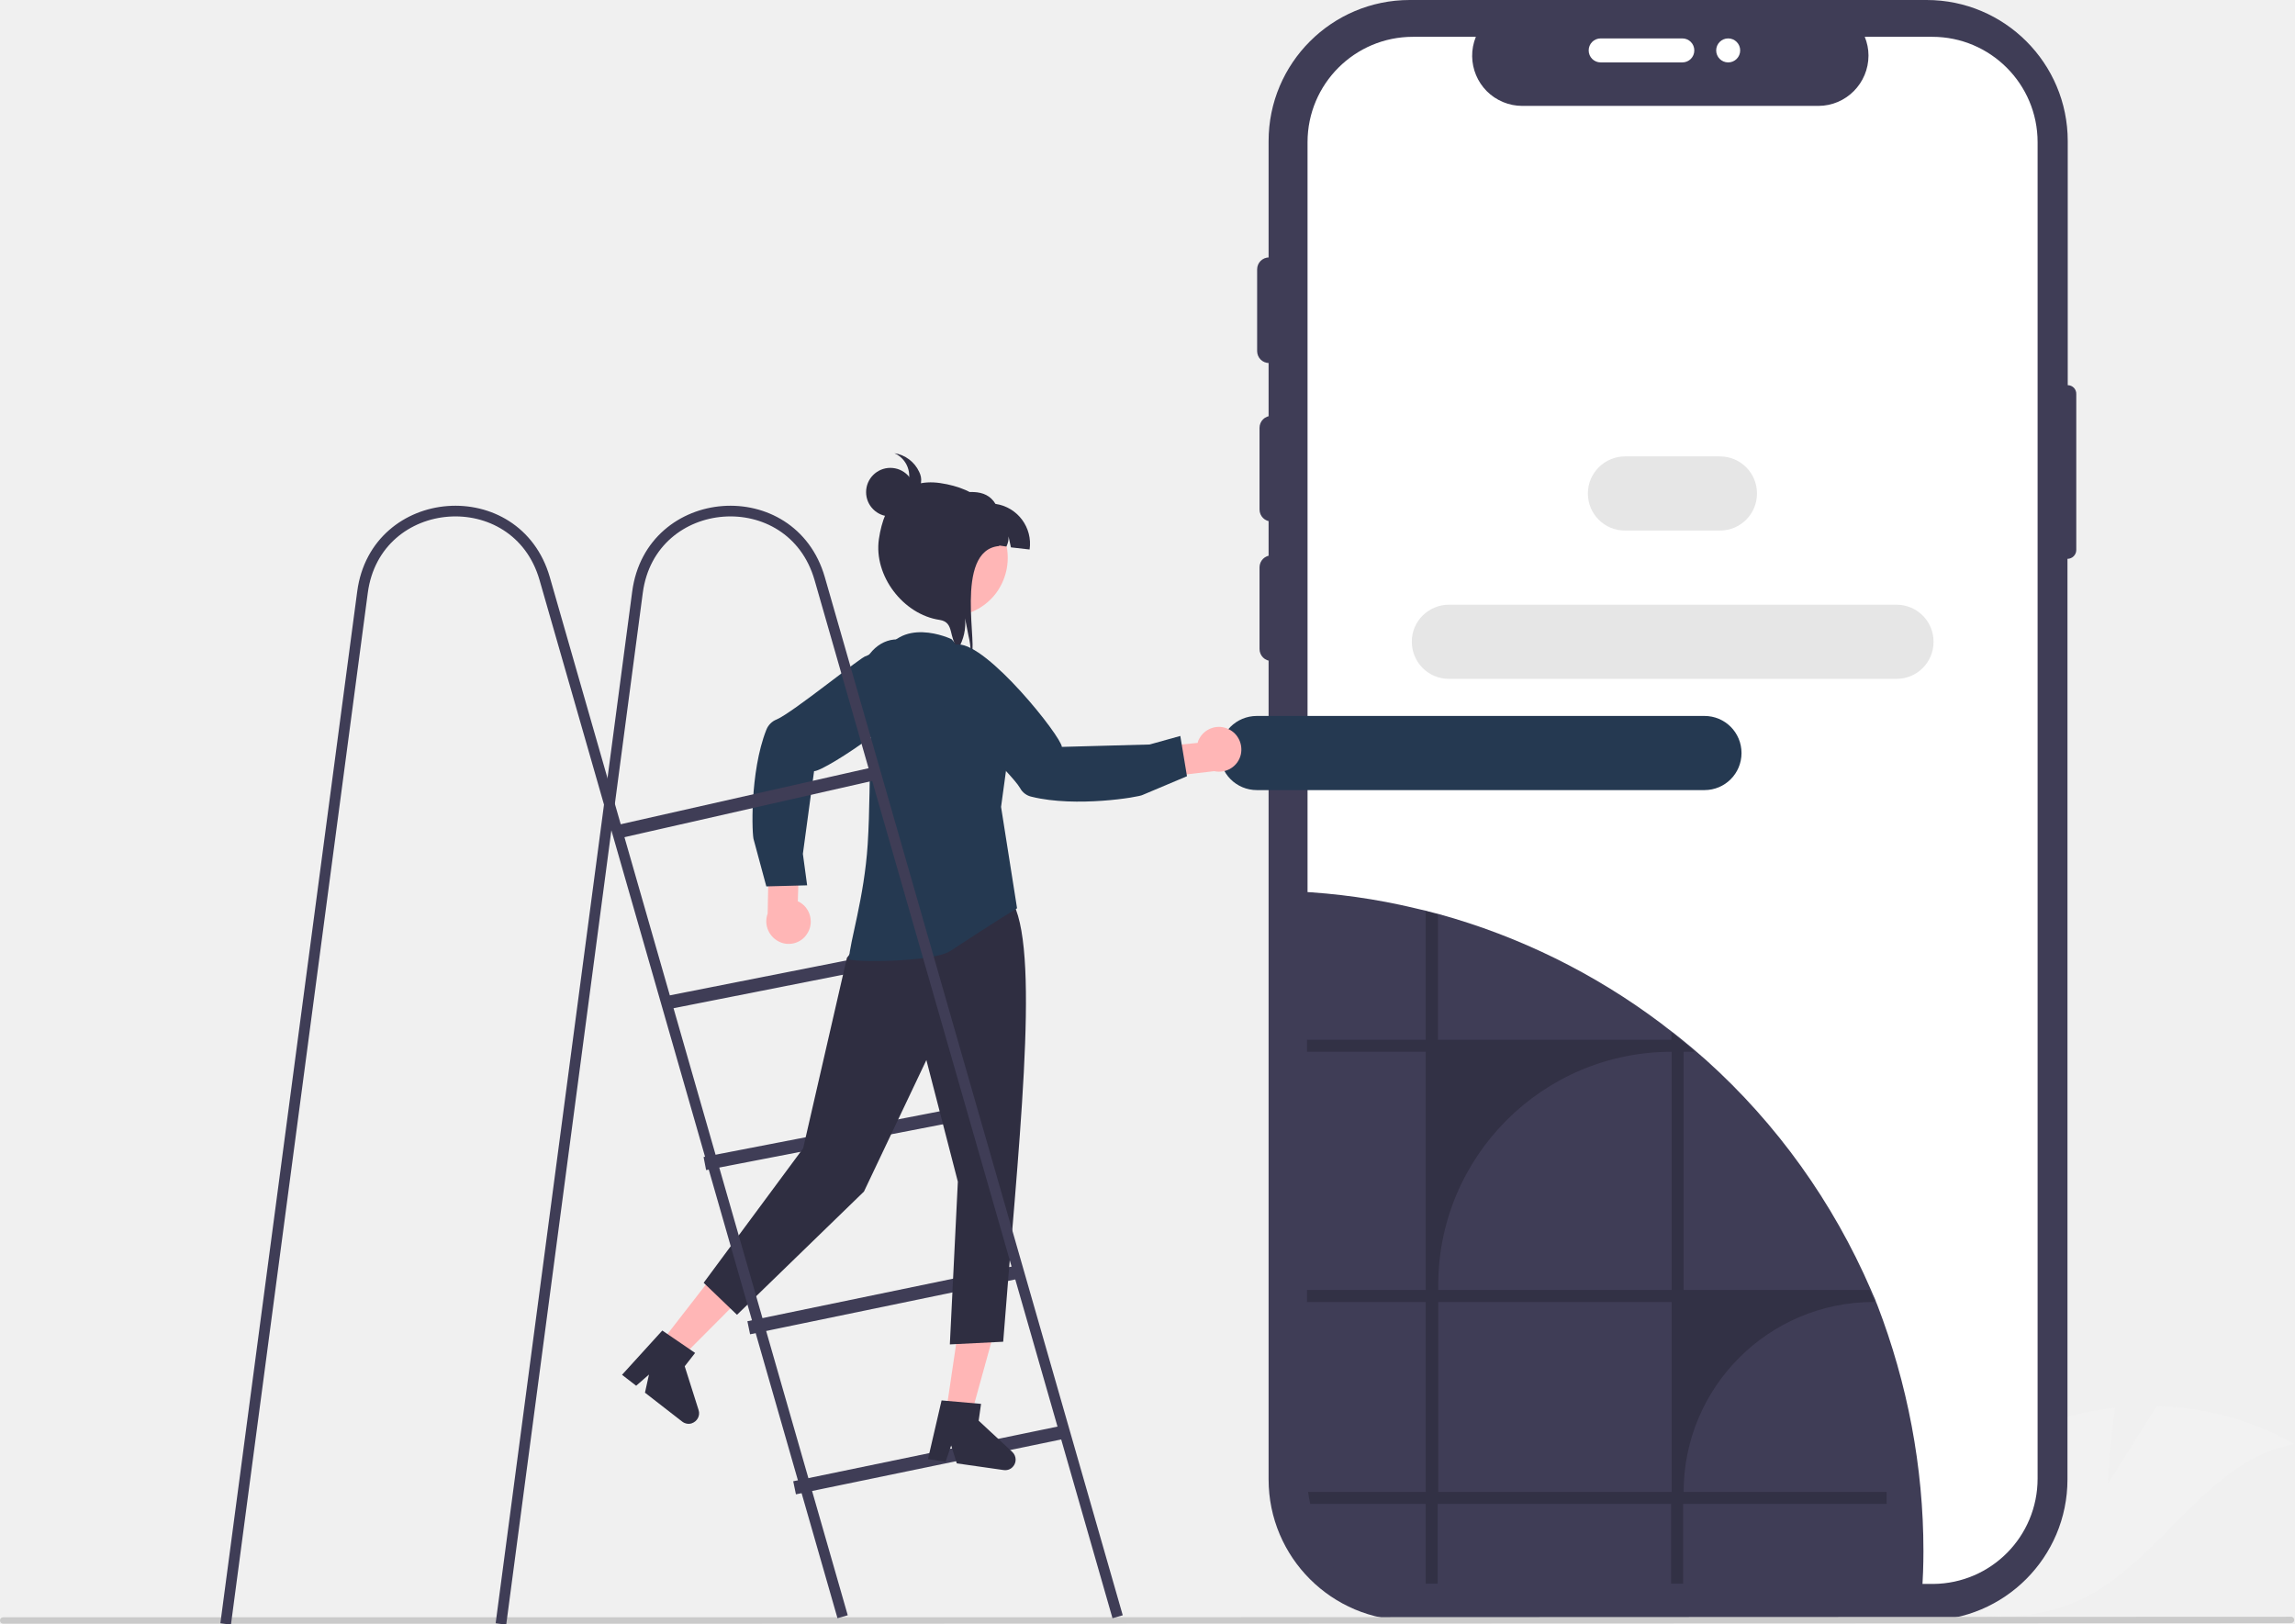
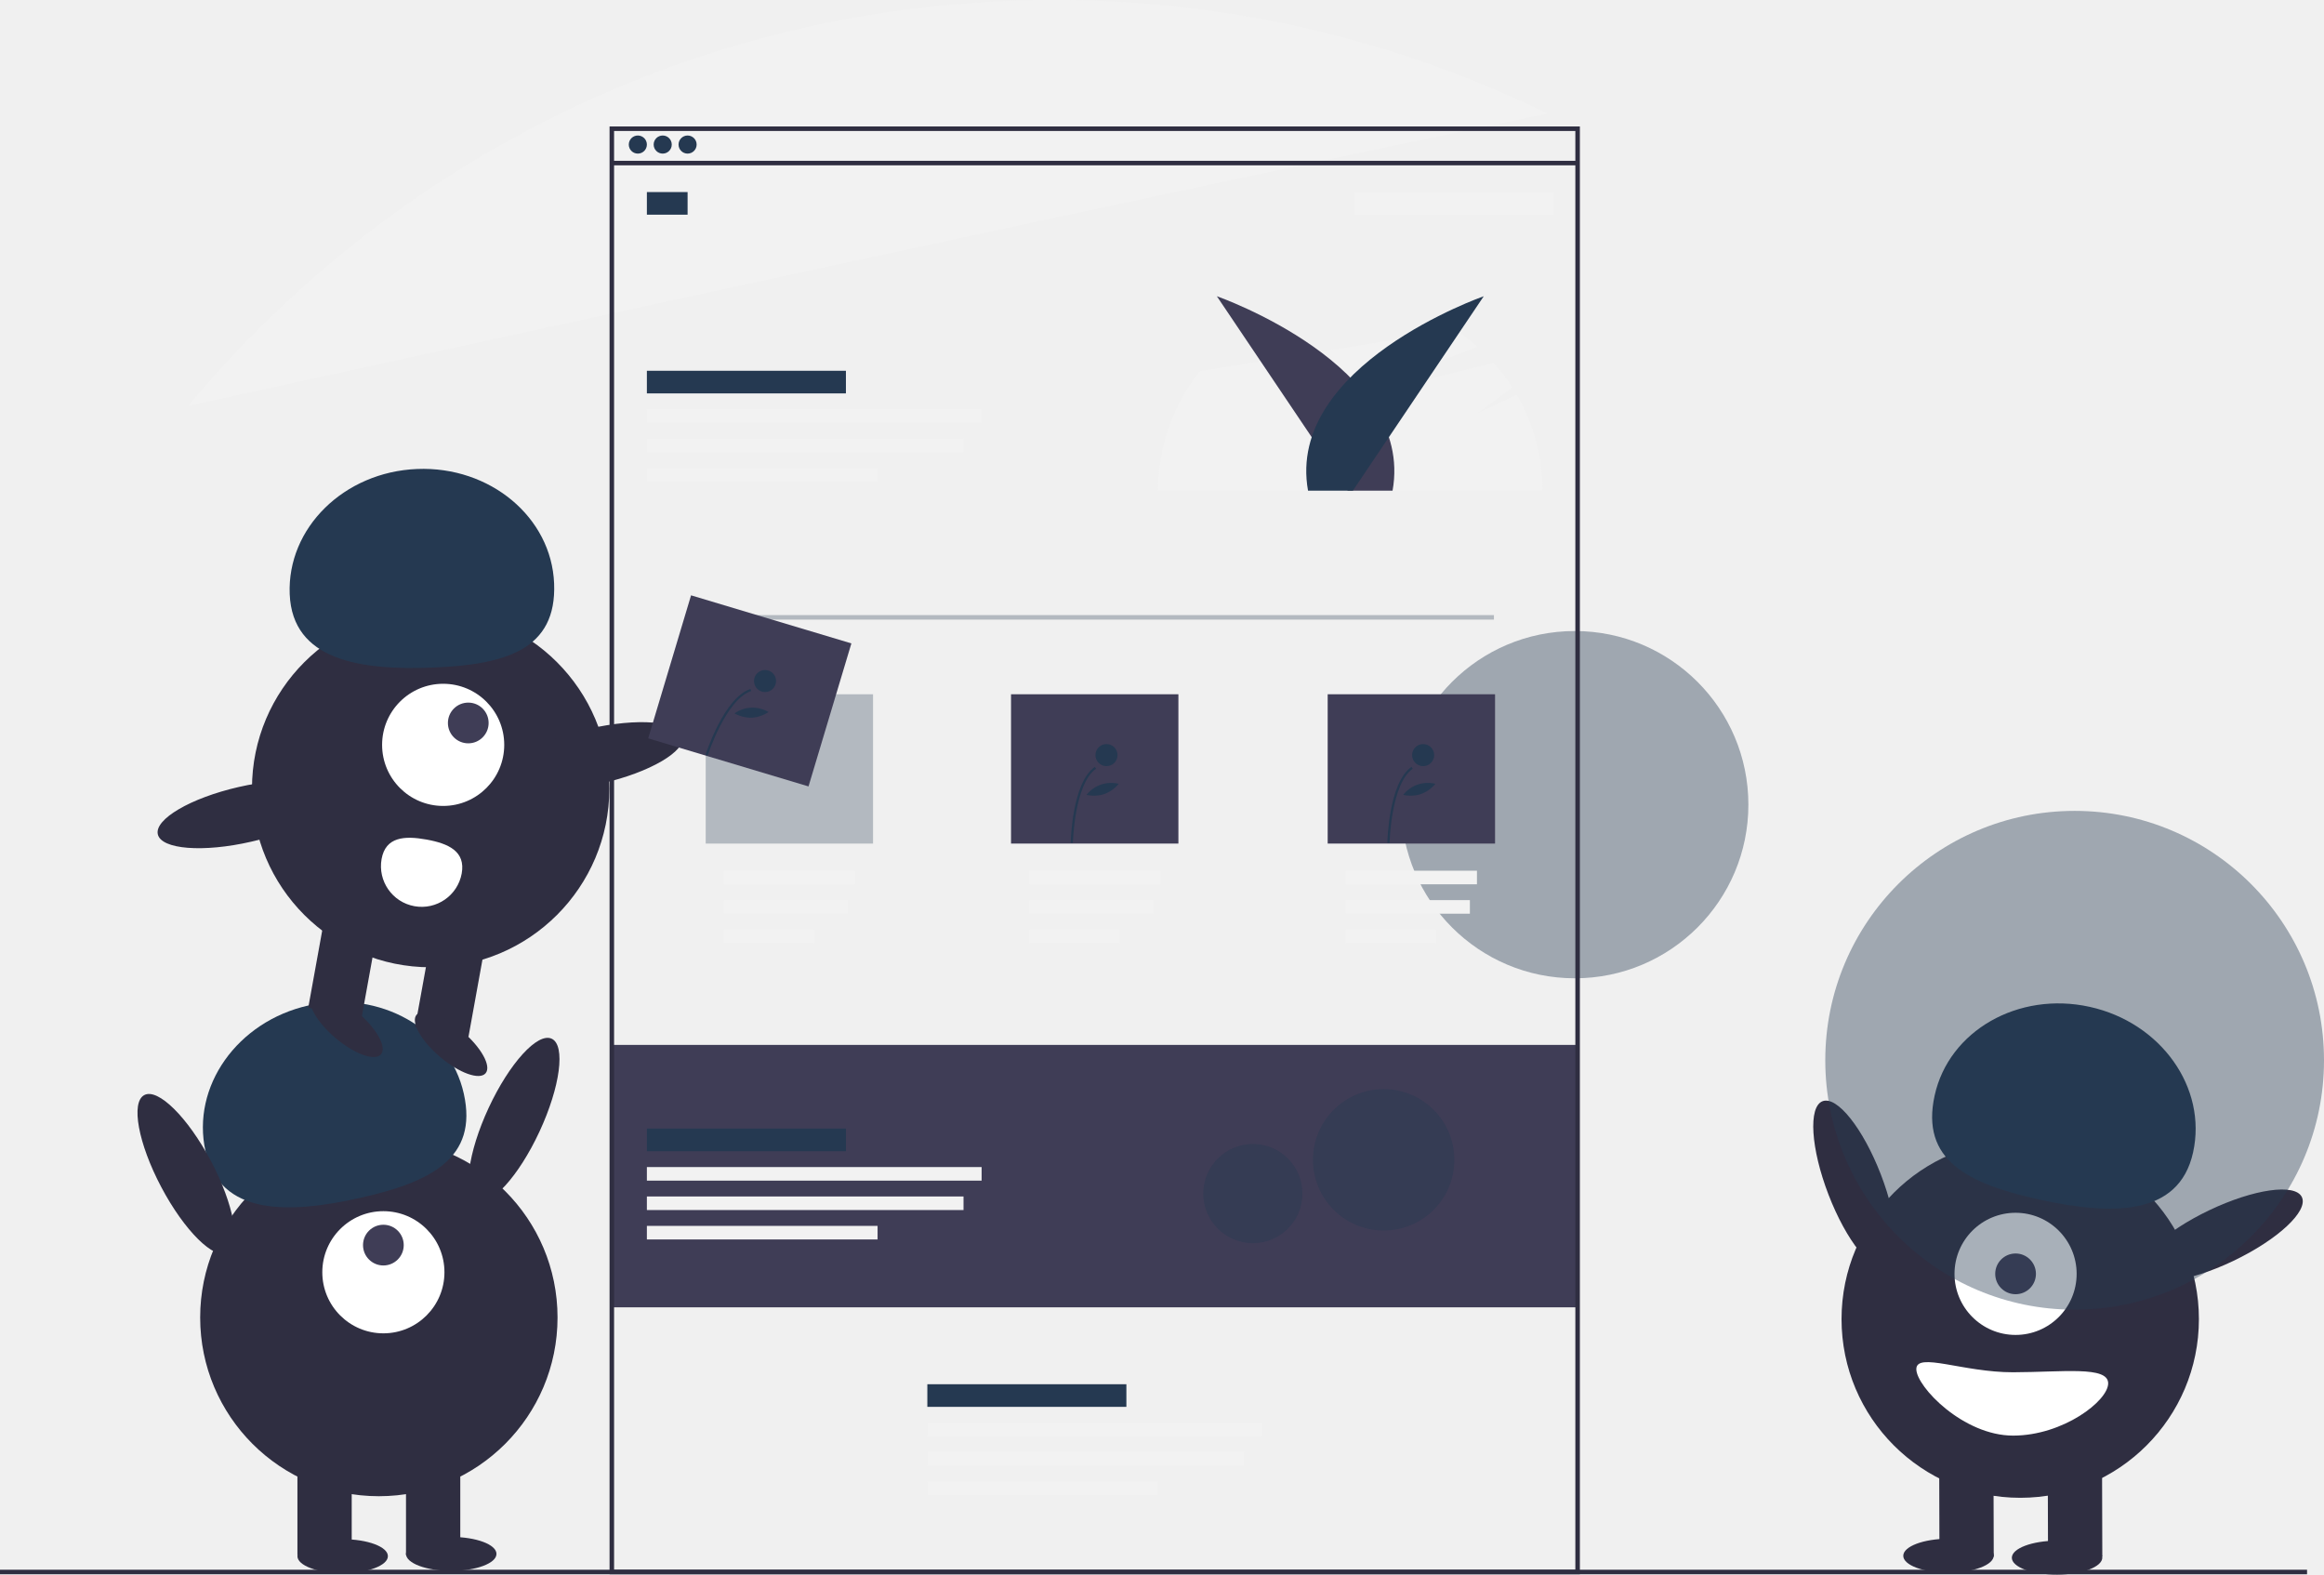
- <svg xmlns="http://www.w3.org/2000/svg" version="1.1" id="Layer_1" x="0px" y="0px" viewBox="0 0 860.4 608.8" style="enable-background:new 0 0 860.4 608.8;" xml:space="preserve">
-   <style type="text/css">
- 	.st0{fill:#F2F2F2;}
- 	.st1{fill:#3F3D56;}
- 	.st2{fill:#FFFFFF;}
- 	.st3{opacity:0.2;enable-background:new    ;}
- 	.st4{fill:#3F3D56;stroke:#3F3D56;stroke-width:3;stroke-miterlimit:10;}
- 	.st5{fill:#FFB6B6;}
- 	.st6{fill:#2F2E41;}
- 	.st7{fill:#253951;}
- 	.st8{fill:#E6E6E6;}
- 	.st9{fill:#CACACA;}
- 	.st10{fill:none;stroke:#3F3D56;stroke-width:4;stroke-miterlimit:10;}
- </style>
-   <path class="st0" d="M790.2,556.3l18.4-29.2c18.1,0.5,35.9,5.4,51.7,14.3c-31.8,5.4-48.6,41.1-76.9,56.6c-18,9.6-39.3,10.6-58.1,2.6  l-24.5,0.8c11-31,35-55.6,65.7-67.4c8.5-3.2,17.4-5.3,26.5-6.2C790.9,541.6,790.2,556.3,790.2,556.3z" />
-   <path class="st1" d="M775.2,144.4L775.2,144.4V52.9c0-29.2-23.7-52.9-52.9-52.9l0,0H528.5c-29.2,0-52.9,23.7-52.9,52.9c0,0,0,0,0,0  v501.7c0,29.2,23.7,52.9,52.9,52.9l0,0h193.7c29.2,0,52.9-23.7,52.9-52.9V209.5l0,0c1.8,0,3.3-1.5,3.3-3.3c0,0,0,0,0,0v-58.4  C778.5,145.9,777,144.4,775.2,144.4z" />
-   <path class="st2" d="M763.9,53.3v501c0,21.7-17.4,39.3-39.1,39.5c-0.1,0-0.3,0-0.4,0H529.7c-21.8,0-39.5-17.7-39.5-39.5v-501  c0-21.8,17.7-39.5,39.5-39.5h23.6c-3.9,9.6,0.7,20.6,10.3,24.5c2.2,0.9,4.6,1.4,7.1,1.4h111c10.4,0,18.8-8.5,18.8-18.9  c0-2.4-0.5-4.8-1.4-7h25.3C746.2,13.8,763.9,31.5,763.9,53.3z" />
-   <path class="st1" d="M721.1,581.5c0,5.2-0.2,10.3-0.5,15.4c-0.1,0-0.3,0-0.4,0H525.5c-18.1,0-33.9-12.3-38.3-29.9  c-0.4-1.5-0.7-3-0.8-4.5c-0.2-1.7-0.3-3.4-0.3-5.1V334.2c15,0.7,29.9,2.8,44.5,6.3c1.4,0.3,2.8,0.7,4.3,1c0.1,0,0.2,0,0.3,0.1  c1.4,0.4,2.8,0.7,4.3,1.1c30.1,8.3,58.3,22.2,83.3,41c1.4,1.1,2.8,2.2,4.3,3.3l0.3,0.2c2.4,1.9,4.7,3.8,7,5.7c0.5,0.4,1,0.9,1.5,1.3  c1.2,1.1,2.5,2.1,3.7,3.2c26.6,23.9,47.6,53.3,61.8,86.1c0.5,1.1,0.9,2.2,1.4,3.2c0.2,0.4,0.4,0.9,0.5,1.3c0.2,0.4,0.3,0.8,0.5,1.2  C715.1,518.6,721.1,549.9,721.1,581.5z" />
-   <path class="st1" d="M476.7,195.5c-2.5,0-4.5-2-4.5-4.5v-30.6c0-2.5,2-4.5,4.5-4.5c2.5,0,4.5,2,4.5,4.5l0,0V191  C481.2,193.5,479.1,195.5,476.7,195.5z" />
-   <path class="st1" d="M475.8,136.1c-2.5,0-4.5-2-4.5-4.5v-30.6c0-2.5,2-4.5,4.5-4.5c2.5,0,4.5,2,4.5,4.5l0,0v30.6  C480.3,134,478.2,136.1,475.8,136.1z" />
-   <path class="st2" d="M595.6,18.9c0-2.5,2-4.5,4.5-4.5h30.6c2.5,0,4.5,2,4.5,4.5c0,2.5-2,4.5-4.5,4.5c0,0,0,0,0,0h-30.6  C597.6,23.4,595.6,21.4,595.6,18.9z" />
-   <path class="st1" d="M476.7,247.8c-2.5,0-4.5-2-4.5-4.5v-30.6c0-2.5,2-4.5,4.5-4.5c2.5,0,4.5,2,4.5,4.5v30.6  C481.2,245.8,479.1,247.8,476.7,247.8z" />
-   <circle class="st2" cx="647.9" cy="18.9" r="4.5" />
-   <path class="st3" d="M631.2,559.3c0-39.3,31.9-71.2,71.2-71.2c0,0,0,0,0,0h0.4c-0.2-0.4-0.4-0.9-0.5-1.3c-0.4-1.1-0.9-2.2-1.4-3.2  h-69.7v-89.3h4.2c-0.5-0.5-1-0.9-1.5-1.3c-2.3-2-4.6-3.9-7-5.7l-0.3-0.2v2.7h-87.5v-47c-1.4-0.4-2.8-0.8-4.3-1.1  c-0.1,0-0.2,0-0.3-0.1v48.2h-44.5v4.5h44.5v89.3h-44.5v4.5h44.5v71.2h-44.1c0.2,1.5,0.5,3,0.8,4.5h43.3v29.9h4.5v-29.9h87.5v29.9  h4.5v-29.9h76.3v-4.5L631.2,559.3z M626.7,559.3h-87.5v-71.2h87.5V559.3z M626.7,483.6h-87.5v-1.8c0-48.3,39.2-87.5,87.5-87.5V483.6  z" />
-   <rect x="298.3" y="546.2" transform="matrix(0.9793 -0.2026 0.2026 0.9793 -103.6316 82.0166)" class="st4" width="101.1" height="2" />
-   <rect x="281.1" y="486.2" transform="matrix(0.9793 -0.2026 0.2026 0.9793 -91.8161 77.2933)" class="st4" width="101.1" height="2" />
-   <rect x="264.8" y="425.4" transform="matrix(0.9818 -0.19 0.19 0.9818 -75.2743 67.5892)" class="st4" width="100.1" height="2" />
-   <rect x="249.7" y="365.3" transform="matrix(0.981 -0.1939 0.1939 0.981 -65.3387 64.8648)" class="st4" width="98" height="2" />
-   <polygon class="st5" points="339.3,315.3 320.1,362 382.7,361.6 376.4,315.1 " />
-   <polygon class="st5" points="354.6,529.9 363.9,531.2 373.6,496.1 359.9,494.1 " />
-   <path class="st6" d="M353,525l14.8,1.3l-0.9,6.3l12.6,11.7c1.6,1.5,1.7,4,0.2,5.6c-0.9,1-2.2,1.4-3.5,1.2l-17.5-2.5l-2.1-6.7  l-2.1,6.1l-6.6-1L353,525z" />
-   <polygon class="st5" points="247.3,503.9 254.7,509.7 280.5,483.8 269.5,475.3 " />
-   <path class="st6" d="M248.3,498.8l12.3,8.4l-3.9,5l5.2,16.4c0.7,2.1-0.5,4.3-2.6,5c-1.2,0.4-2.6,0.1-3.6-0.7l-13.9-10.8l1.5-6.8  l-4.8,4.2l-5.3-4.1L248.3,498.8z" />
-   <path class="st6" d="M323.7,350.9l-6.2,8.2l-16.4,71.4l-37.3,50.4l12.5,12l47.6-46.2l23.4-49.3l11.8,45.6l-3,61l20-1  c5.4-70.8,13.9-143.6,3.9-164.1l0,0c-13.3,11.6-30.8,17.2-48.4,15.5L323.7,350.9z" />
-   <path class="st7" d="M356.7,239.6l15.8,17.3c3.5,3.8,5.7,8.6,6.3,13.7l0,0c0.3,2.3,0.2,4.7-0.1,7l-3.4,24.9l6,38c0,0-8.6,5.2-25,16  c-6.7,4.4-38,4.3-38,3c0.2-6.2,5.7-22.8,7-43c1.6-25-0.5-54.8,5-69C336.9,230.1,356.7,239.6,356.7,239.6z" />
-   <path class="st5" d="M302.5,350.2c2.6-3.8,1.6-9-2.1-11.6c-0.4-0.3-0.8-0.5-1.3-0.7l0.6-19l-11.4-3.2l-0.5,26.8  c-1.6,4.3,0.6,9.1,4.9,10.8C296.3,354.7,300.4,353.4,302.5,350.2L302.5,350.2z" />
-   <path class="st7" d="M287.3,273.6c0.7-1.8,2.1-3.2,3.9-3.9c6.1-2.6,32.4-24.1,33.4-23.7l8.4-4.1c0.3,0,8.5,0.2,12.6,4.8  c1.7,2,2.5,4.6,2.1,7.1c-1.2,10.9-38.5,35.4-42.5,35.3l-4.2,31l1.6,11.8l-15.3,0.4l-4.7-17.4C281.9,313.6,281,289.5,287.3,273.6z" />
-   <ellipse transform="matrix(0.1444 -0.9895 0.9895 0.1444 34.7001 550.3958)" class="st7" cx="335.6" cy="255.1" rx="15.5" ry="13" />
-   <polygon class="st4" points="233.7,312.4 233.3,310.4 326.2,289.4 326.2,291.4 " />
-   <path class="st8" d="M609.2,171.1h35.6c7.7,0,13.9,6.2,13.9,13.9v0c0,7.7-6.2,13.9-13.9,13.9h-35.6c-7.7,0-13.9-6.2-13.9-13.9v0  C595.3,177.3,601.6,171.1,609.2,171.1z" />
-   <path class="st8" d="M543.2,226.7h167.8c7.7,0,13.9,6.2,13.9,13.9v0c0,7.7-6.2,13.9-13.9,13.9H543.2c-7.7,0-13.9-6.2-13.9-13.9v0  C529.2,233,535.5,226.7,543.2,226.7z" />
-   <path class="st7" d="M471.2,268.4h167.8c7.7,0,13.9,6.2,13.9,13.9v0c0,7.7-6.2,13.9-13.9,13.9H471.2c-7.7,0-13.9-6.2-13.9-13.9v0  C457.2,274.6,463.5,268.4,471.2,268.4z" />
-   <path class="st9" d="M860.1,607.3c0,0.7-0.5,1.2-1.2,1.2c0,0,0,0,0,0l-592.7,0.2l-2.1,0l-122.3,0h-2l-104.1,0h-2l-32.5,0  c-0.7,0-1.2-0.5-1.2-1.2s0.5-1.2,1.2-1.2l32.8,0h2l104.1,0h2l121.4,0h2.1l103.4,0h1.4l488.6-0.2  C859.6,606.1,860.1,606.7,860.1,607.3C860.1,607.3,860.1,607.3,860.1,607.3z" />
-   <path class="st5" d="M373.4,222.4c-7.3,9.6-21,11.6-30.6,4.3c-9.6-7.3-11.6-21-4.3-30.6c7.3-9.6,21-11.6,30.6-4.3  c4,3,6.9,7.4,8.1,12.3c0.1,0.3,0.1,0.5,0.2,0.8C378.6,211.1,377.1,217.4,373.4,222.4z" />
-   <path class="st6" d="M379,205.2c-0.6-2.7-0.3-1.3-0.9-4.1c0.1,1.3-0.2,2.6-0.8,3.8l-25.7-3.8l2.2-15c8-1.9,15.7-3.4,19.4,2.8  c8.3,1.2,14,8.9,12.8,17.1L379,205.2z" />
-   <path class="st6" d="M363.9,245.5c0-0.3,0-0.6,0-0.9c0-2.1-0.3-4.2-0.8-6.2c-0.4-2.2-0.9-4.4-1.3-6.6c0.4,3.9-0.5,7.9-2.5,11.3  c-3.9-4-1.3-9.8-7-10.7c-13.7-2-24.8-16.6-22.8-30.3c2-13.7,9.3-23,23-21c13.7,2,23.8,9.9,22.1,23.6  C357.2,206.2,367.2,244.5,363.9,245.5z" />
-   <circle class="st6" cx="333.8" cy="184.5" r="9.1" />
-   <path class="st6" d="M344.6,176.9c-1.7-3.7-5.2-6.4-9.3-7c4.8,2.1,6.9,7.7,4.7,12.5c-0.5,1.1-1.2,2.1-2.1,3l1.8-1.6  c1,0.9,2.5,1,3.7,0.3c1.1-0.7,1.8-2,1.9-3.3C345.5,179.4,345.2,178.1,344.6,176.9z" />
-   <path class="st5" d="M460.7,273.4c-4.1-2.1-9.1-0.4-11.2,3.7c-0.2,0.4-0.4,0.9-0.5,1.4l-18.9,1.9l-1.6,11.8l26.7-3.1  c4.5,1,9-1.8,10-6.3C466,279,464.2,275.1,460.7,273.4L460.7,273.4z" />
-   <path class="st7" d="M386.8,298.7c-1.9-0.4-3.5-1.6-4.4-3.3c-3.3-5.7-28.2-28.9-27.9-30l-5.2-7.7c0-0.3-0.9-8.5,3.1-13.1  c1.7-1.9,4.2-3,6.8-3c11-0.3,38.6,34.4,38.9,38.4l32.9-0.9l11.5-3.2l2.5,15.1l-16.6,7C427.2,298.8,403.4,302.8,386.8,298.7z" />
-   <path class="st10" d="M187.8,608.8L239,222c5-37.6,57.8-41.5,68.3-5.1L419,606.1" />
-   <path class="st10" d="M84.6,608.8L135.9,222c5-37.6,57.8-41.5,68.3-5.1l111.7,389.2" />
+ <svg xmlns="http://www.w3.org/2000/svg" data-name="Layer 1" width="1027.496" height="696.059" viewBox="0 0 1027.496 696.059">
+   <circle cx="696.248" cy="355.702" r="76.752" fill="#253951" opacity="0.4" />
+   <rect x="270" y="461.902" width="428" height="116" fill="#3f3d56" />
+   <path d="M756.839,276.477l-17.09,8.088,15.125-11.31a85.352,85.352,0,0,0-8.258-10.867L672.499,280.81l66.948-25.538a85.339,85.339,0,0,0-9.722-7.41L616.789,266.052a84.639,84.639,0,0,0-18.537,52.82h170A84.594,84.594,0,0,0,756.839,276.477Z" transform="translate(-86.2521 -101.9706)" fill="#f2f2f2" />
+   <path d="M770.375,152.166A495.972,495.972,0,0,0,552.252,101.971c-153.83,0-291.361,69.753-382.71,179.349C325.968,247.045,598.319,187.714,770.375,152.166Z" transform="translate(-86.2521 -101.9706)" fill="#f2f2f2" />
+   <rect y="693.902" width="1020" height="2" fill="#2f2e41" />
+   <path d="M682.116,318.873,624.252,232.922s87.631,30.593,77.686,85.951Z" transform="translate(-86.2521 -101.9706)" fill="#3f3d56" />
+   <path d="M684.388,318.873l57.864-85.951s-87.631,30.593-77.686,85.951Z" transform="translate(-86.2521 -101.9706)" fill="#253951" />
+   <path d="M784.752,797.873h-429v-640h429Zm-427-2h425v-636h-425Z" transform="translate(-86.2521 -101.9706)" fill="#2f2e41" />
+   <rect x="271" y="71.083" width="427" height="2" fill="#2f2e41" />
+   <circle cx="282" cy="63.902" r="4" fill="#253951" />
+   <circle cx="293" cy="63.902" r="4" fill="#253951" />
+   <circle cx="304" cy="63.902" r="4" fill="#253951" />
+   <rect x="286" y="84.902" width="18" height="10" fill="#253951" />
+   <rect x="286" y="163.902" width="88" height="10" fill="#253951" />
+   <rect x="685.252" y="186.873" width="88" height="10" transform="translate(1372.252 281.7745) rotate(-180)" fill="#f2f2f2" />
+   <rect x="286" y="180.902" width="148" height="6" fill="#f2f2f2" />
+   <rect x="286" y="193.902" width="140" height="6" fill="#f2f2f2" />
+   <rect x="286" y="206.902" width="102" height="6" fill="#f2f2f2" />
+   <rect x="320" y="384.902" width="58" height="6" fill="#f2f2f2" />
+   <rect x="320" y="397.902" width="54.865" height="6" fill="#f2f2f2" />
+   <rect x="320" y="410.902" width="39.973" height="6" fill="#f2f2f2" />
+   <rect x="455" y="384.902" width="58" height="6" fill="#f2f2f2" />
+   <rect x="455" y="397.902" width="54.865" height="6" fill="#f2f2f2" />
+   <rect x="455" y="410.902" width="39.973" height="6" fill="#f2f2f2" />
+   <rect x="595" y="384.902" width="58" height="6" fill="#f2f2f2" />
+   <rect x="595" y="397.902" width="54.865" height="6" fill="#f2f2f2" />
+   <rect x="595" y="410.902" width="39.973" height="6" fill="#f2f2f2" />
+   <rect x="410" y="611.902" width="88" height="10" fill="#253951" />
+   <rect x="410" y="628.902" width="148" height="6" fill="#f2f2f2" />
+   <rect x="410" y="641.902" width="140" height="6" fill="#f2f2f2" />
+   <rect x="410" y="654.902" width="102" height="6" fill="#f2f2f2" />
+   <rect x="312.5" y="271.902" width="348" height="2" fill="#253951" opacity="0.3" />
+   <rect x="312" y="306.902" width="74" height="66" fill="#253951" opacity="0.3" />
+   <rect x="447" y="306.902" width="74" height="66" fill="#3f3d56" />
+   <rect x="587" y="306.902" width="74" height="66" fill="#3f3d56" />
+   <path d="M560.611,474.595l-.976-.019c.021-1.081.631-26.561,10.662-33.604l.561.799C561.231,448.53,560.615,474.335,560.611,474.595Z" transform="translate(-86.2521 -101.9706)" fill="#253951" />
+   <circle cx="489.206" cy="333.798" r="4.881" fill="#253951" />
+   <path d="M574.471,453.004a15.198,15.198,0,0,1-7.841.339,13.85,13.85,0,0,1,14.24-4.884A15.198,15.198,0,0,1,574.471,453.004Z" transform="translate(-86.2521 -101.9706)" fill="#253951" />
+   <path d="M700.611,474.595l-.976-.019c.021-1.081.631-26.561,10.662-33.604l.561.799C701.231,448.53,700.615,474.335,700.611,474.595Z" transform="translate(-86.2521 -101.9706)" fill="#253951" />
+   <circle cx="629.206" cy="333.798" r="4.881" fill="#253951" />
+   <path d="M714.471,453.004a15.198,15.198,0,0,1-7.841.339,13.85,13.85,0,0,1,14.24-4.884A15.198,15.198,0,0,1,714.471,453.004Z" transform="translate(-86.2521 -101.9706)" fill="#253951" />
+   <rect x="286" y="498.902" width="88" height="10" fill="#253951" />
+   <rect x="286" y="515.902" width="148" height="6" fill="#f2f2f2" />
+   <rect x="286" y="528.902" width="140" height="6" fill="#f2f2f2" />
+   <rect x="286" y="541.902" width="102" height="6" fill="#f2f2f2" />
+   <circle cx="611.752" cy="512.702" r="31.248" fill="#253951" opacity="0.4" />
+   <circle cx="553.92" cy="527.626" r="21.92" fill="#253951" opacity="0.4" />
+   <circle cx="167.5" cy="582.402" r="79" fill="#2f2e41" />
+   <rect x="131.5" y="644.402" width="24" height="43" fill="#2f2e41" />
+   <rect x="179.5" y="644.402" width="24" height="43" fill="#2f2e41" />
+   <ellipse cx="151.5" cy="687.902" rx="20" ry="7.5" fill="#2f2e41" />
+   <ellipse cx="199.5" cy="686.902" rx="20" ry="7.5" fill="#2f2e41" />
+   <circle cx="169.5" cy="562.402" r="27" fill="#fff" />
+   <circle cx="169.5" cy="550.402" r="9" fill="#3f3d56" />
+   <path d="M177.119,610.905c-6.379-28.568,14.012-57.434,45.544-64.475s62.265,10.41,68.644,38.978-14.519,39.104-46.051,46.145S183.498,639.472,177.119,610.905Z" transform="translate(-86.2521 -101.9706)" fill="#253951" />
+   <ellipse cx="313.528" cy="596.957" rx="39.5" ry="12.4" transform="translate(-446.2098 527.7579) rotate(-65.07683)" fill="#2f2e41" />
+   <ellipse cx="168.528" cy="620.957" rx="12.4" ry="39.5" transform="translate(-357.1725 49.01394) rotate(-27.89329)" fill="#2f2e41" />
+   <ellipse cx="906.255" cy="625.623" rx="12.4" ry="39.5" transform="translate(-250.6156 265.819) rotate(-21.07832)" fill="#2f2e41" />
+   <circle cx="893.19" cy="583.104" r="79" fill="#2f2e41" />
+   <rect x="991.675" y="747.007" width="24" height="43" transform="matrix(-1, 0.0028, -0.0028, -1, 1923.247, 1432.229)" fill="#2f2e41" />
+   <rect x="943.676" y="747.141" width="24" height="43" transform="translate(1827.248 1432.632) rotate(179.8395)" fill="#2f2e41" />
+   <ellipse cx="995.737" cy="790.529" rx="20" ry="7.5" transform="translate(-88.46246 -99.17847) rotate(-0.16049)" fill="#2f2e41" />
+   <ellipse cx="947.734" cy="789.664" rx="20" ry="7.5" transform="translate(-88.46023 -99.31292) rotate(-0.16049)" fill="#2f2e41" />
+   <circle cx="891.134" cy="563.109" r="27" fill="#fff" />
+   <circle cx="891.134" cy="563.109" r="9" fill="#3f3d56" />
+   <path d="M1055.868,611.392c6.299-28.585-14.173-57.394-45.724-64.347s-62.236,10.584-68.535,39.17,14.628,39.063,46.18,46.015S1049.569,639.978,1055.868,611.392Z" transform="translate(-86.2521 -101.9706)" fill="#253951" />
+   <ellipse cx="1068.319" cy="648.169" rx="39.5" ry="12.4" transform="translate(-261.3017 421.8477) rotate(-25.53475)" fill="#2f2e41" />
+   <path d="M1018.326,713.466c.022,7.732-19.844,23.056-41.935,23.118s-42.865-21.648-42.887-29.38,20.717,1.442,42.809,1.38S1018.304,705.734,1018.326,713.466Z" transform="translate(-86.2521 -101.9706)" fill="#fff" />
+   <circle cx="917.248" cy="468.702" r="110.248" fill="#253951" opacity="0.4" />
+   <circle cx="190.405" cy="348.59" r="79" fill="#2f2e41" />
+   <rect x="226.167" y="506.95" width="24" height="43" transform="translate(11.69174 -135.9442) rotate(10.26106)" fill="#2f2e41" />
+   <rect x="273.399" y="515.501" width="24" height="43" transform="translate(13.97028 -144.2211) rotate(10.26106)" fill="#2f2e41" />
+   <ellipse cx="285.687" cy="563.475" rx="7.5" ry="20" transform="translate(-415.1887 315.3571) rotate(-49.73894)" fill="#2f2e41" />
+   <ellipse cx="239.439" cy="555.103" rx="7.5" ry="20" transform="translate(-425.1591 277.1032) rotate(-49.73894)" fill="#2f2e41" />
+   <circle cx="195.936" cy="329.266" r="27" fill="#fff" />
+   <circle cx="207.032" cy="319.588" r="9" fill="#3f3d56" />
+   <path d="M214.337,364.617c-1.188-29.247,24.019-54.019,56.301-55.331s59.415,21.335,60.603,50.582-21.252,35.892-53.534,37.203S215.525,393.864,214.337,364.617Z" transform="translate(-86.2521 -101.9706)" fill="#253951" />
+   <ellipse cx="349.603" cy="436.168" rx="39.5" ry="12.4" transform="translate(-174.8644 -12.8362) rotate(-12.9101)" fill="#2f2e41" />
+   <ellipse cx="194.528" cy="461.957" rx="39.5" ry="12.4" transform="translate(-184.5461 -46.83125) rotate(-12.9101)" fill="#2f2e41" />
+   <path d="M254.96,481.694a18,18,0,0,0,35.424,6.413c1.771-9.782-5.792-13.244-15.575-15.014S256.73,471.912,254.96,481.694Z" transform="translate(-86.2521 -101.9706)" fill="#fff" />
+   <rect x="380.752" y="374.373" width="74" height="66" transform="translate(48.33035 -204.7786) rotate(16.68876)" fill="#3f3d56" />
+   <path d="M399.12,435.948l-.93-.299c.331-1.03,8.232-25.261,19.863-29.127l.308.926C407.199,411.159,399.199,435.701,399.12,435.948Z" transform="translate(-86.2521 -101.9706)" fill="#253951" />
+   <circle cx="338.24" cy="301.05" r="4.881" fill="#253951" />
+   <path d="M418.597,419.247a15.198,15.198,0,0,1-7.608-1.928,13.85,13.85,0,0,1,15.043-.589A15.198,15.198,0,0,1,418.597,419.247Z" transform="translate(-86.2521 -101.9706)" fill="#253951" />
</svg>
